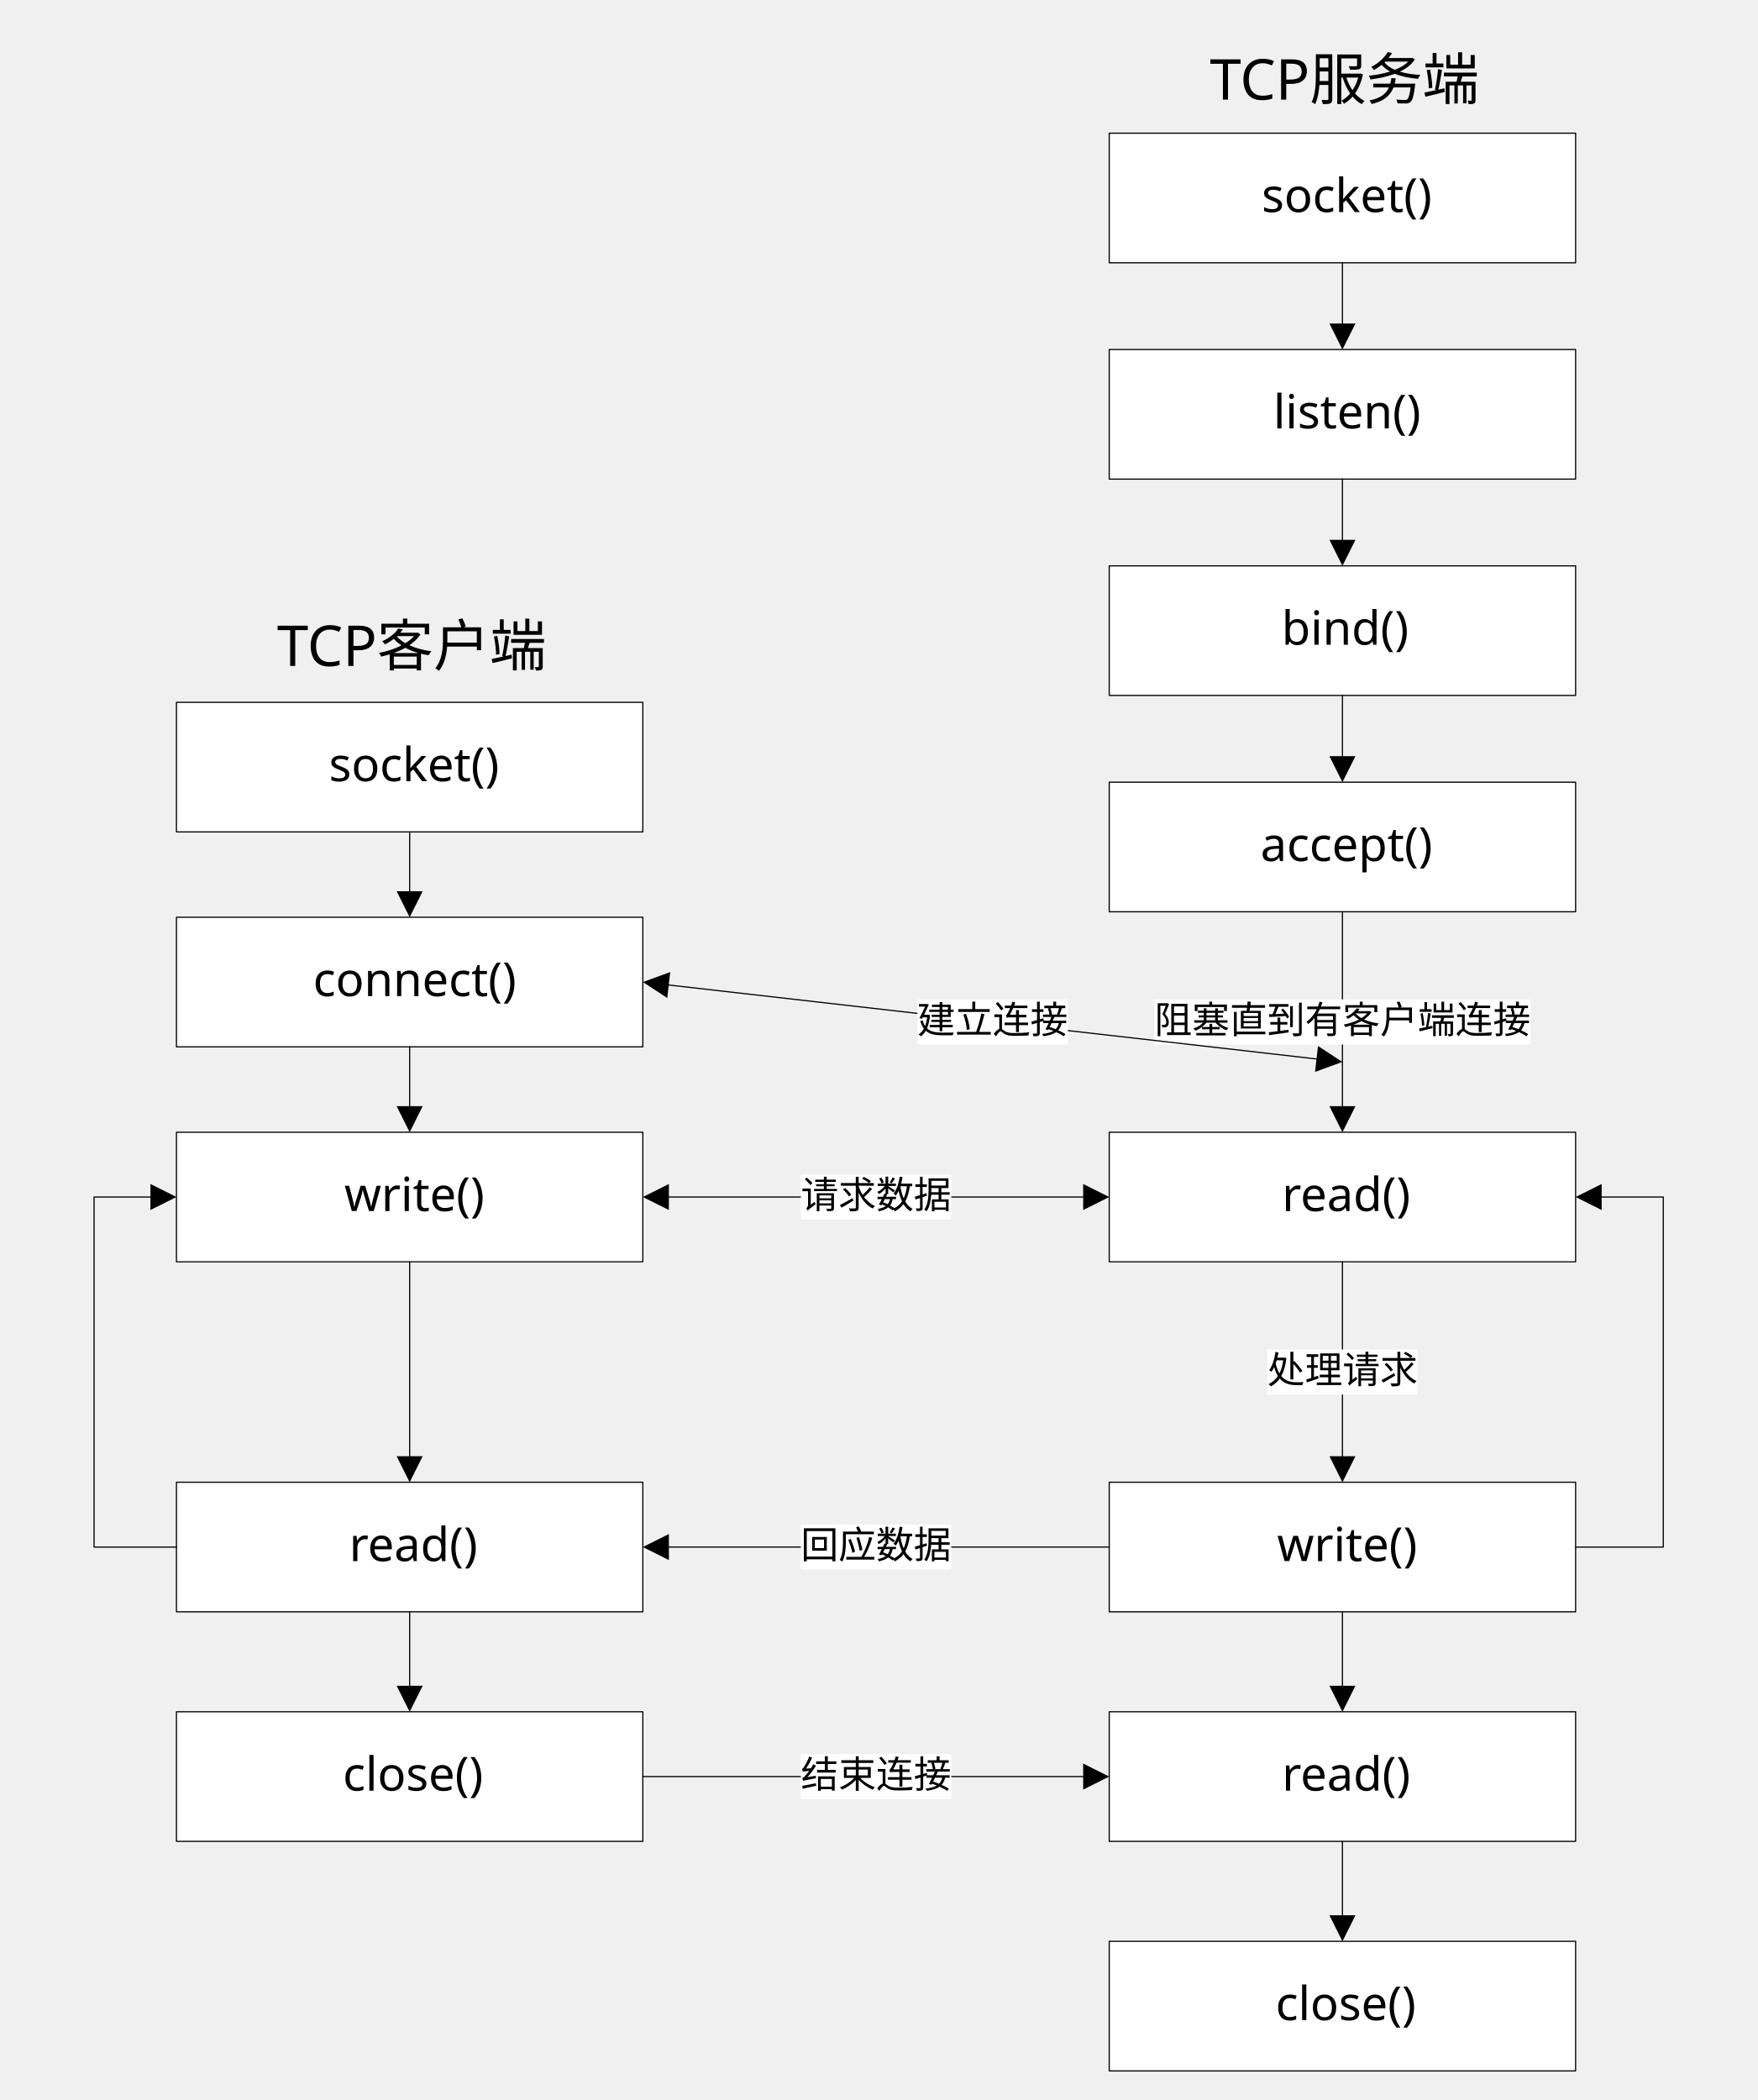
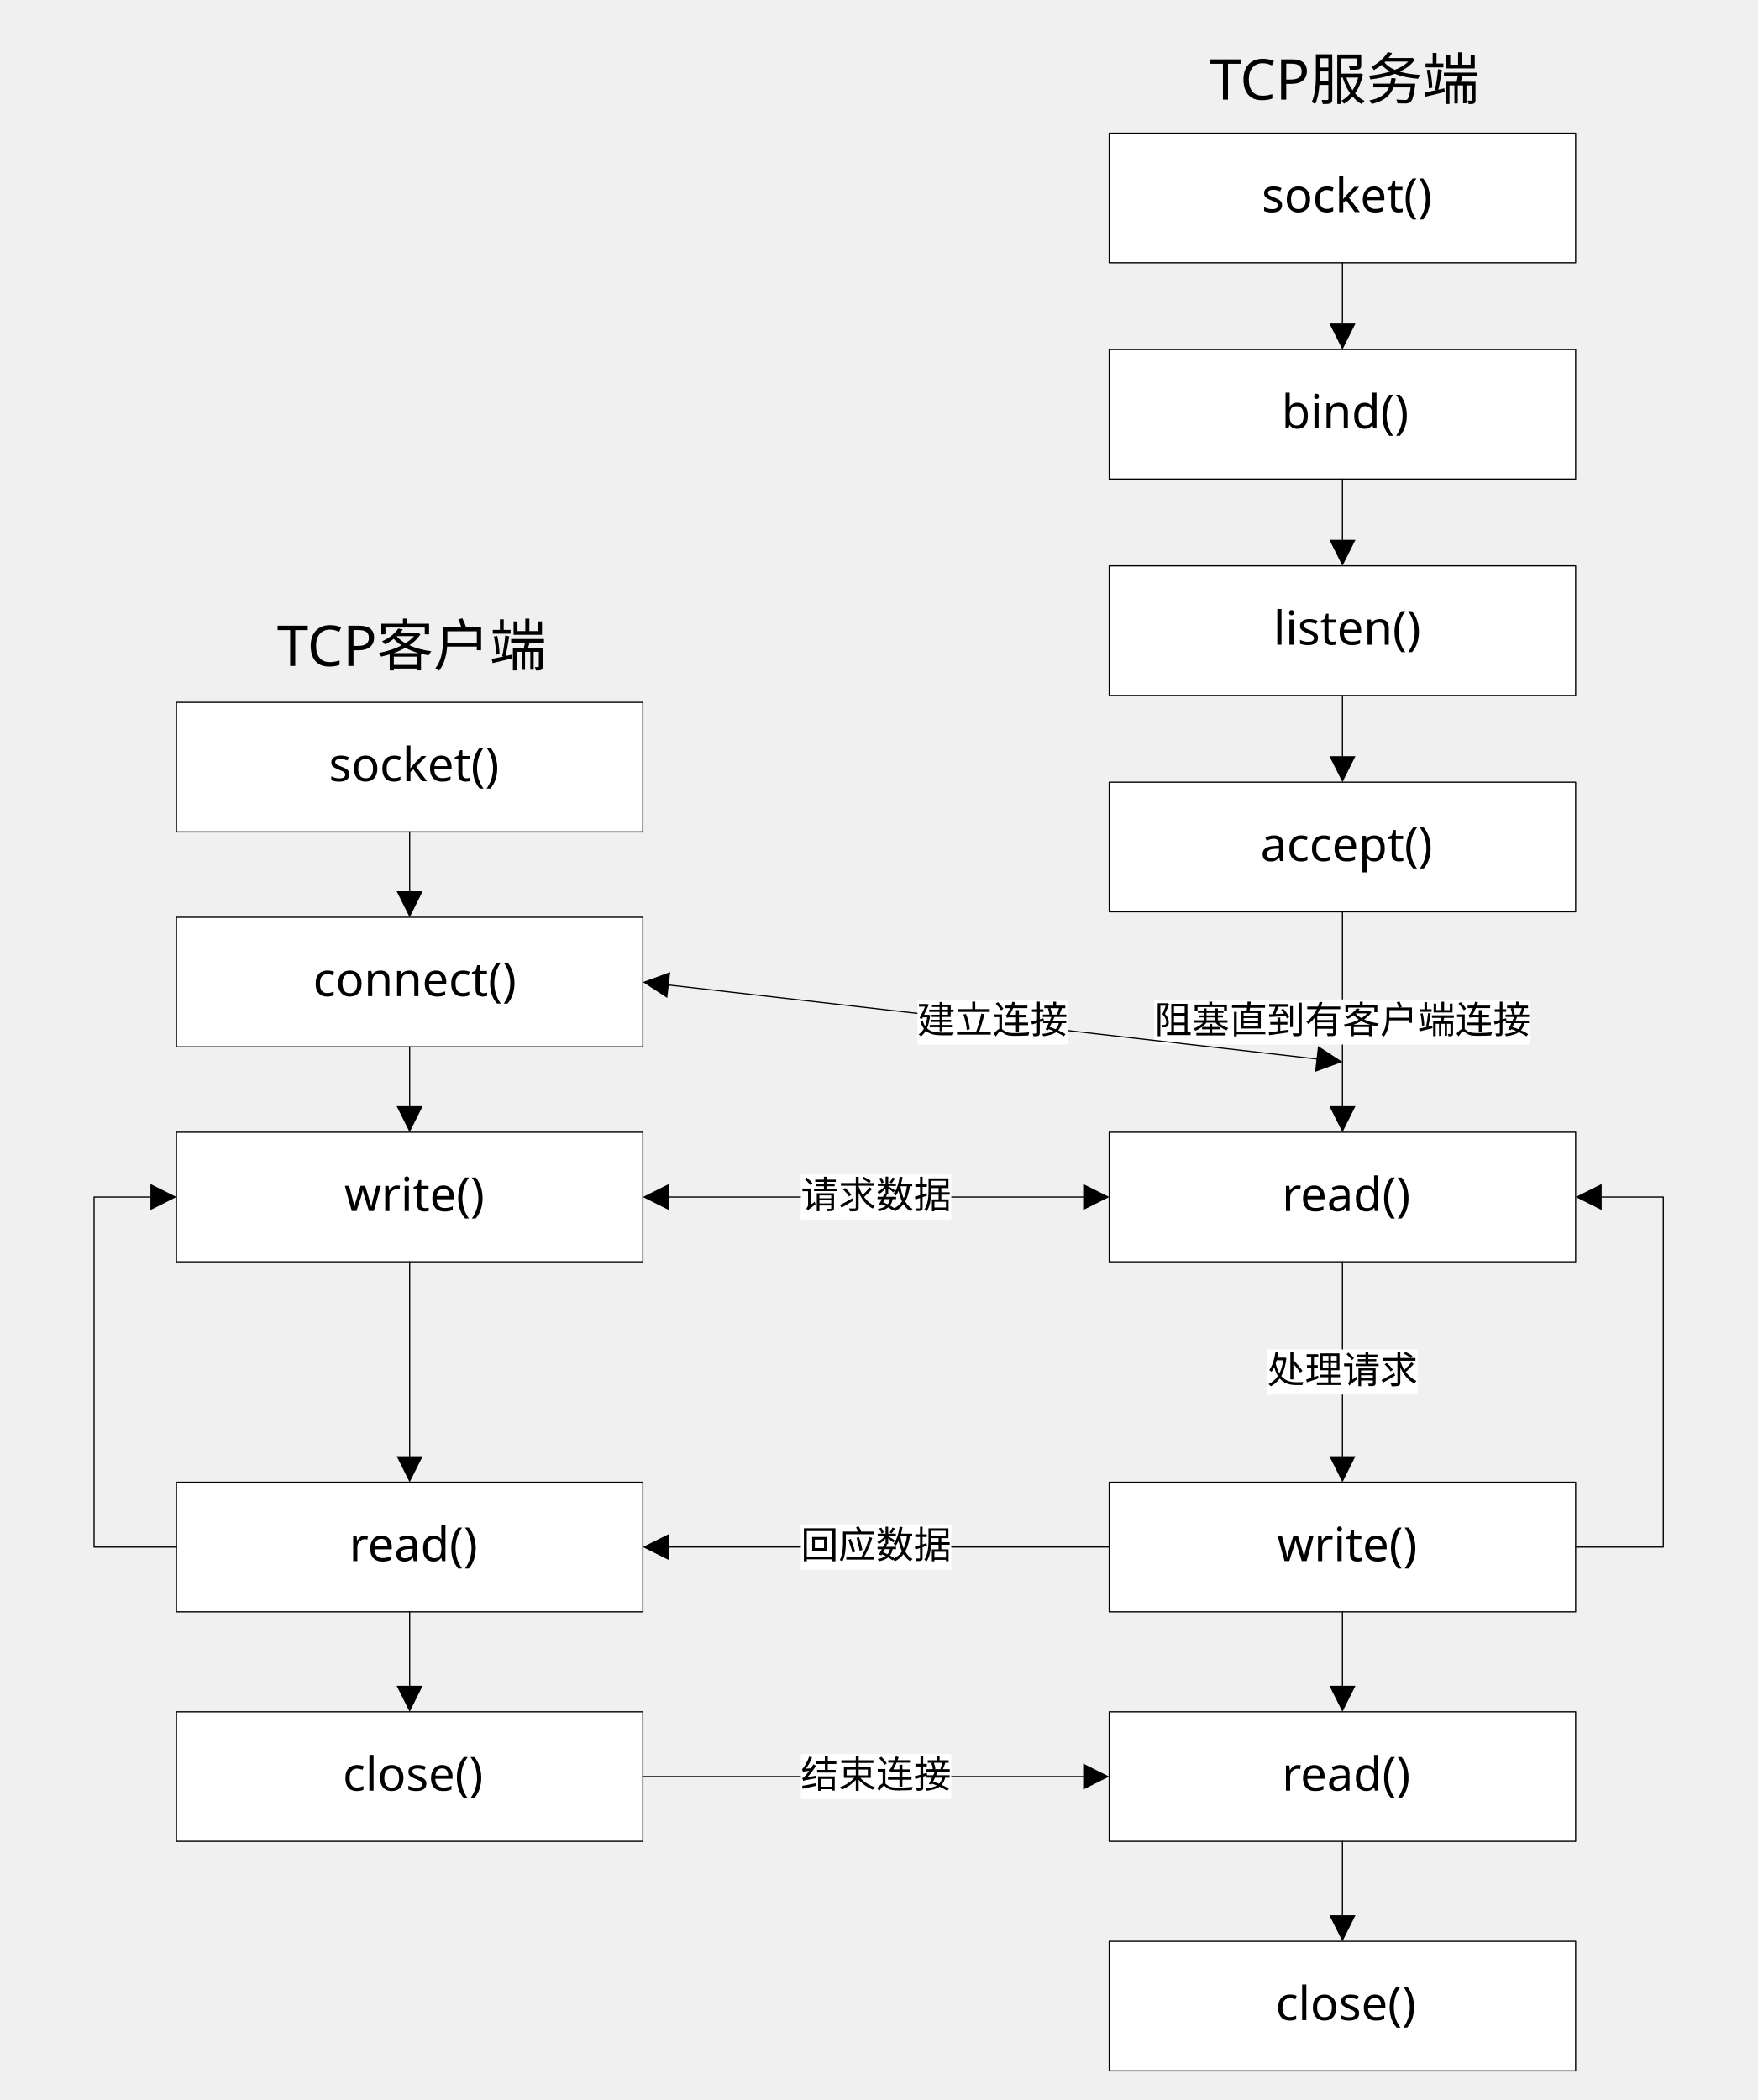
<svg xmlns="http://www.w3.org/2000/svg" xmlns:xlink="http://www.w3.org/1999/xlink" width="5.192in" height="6.204in" viewBox="0 0 373.817 446.695" xml:space="preserve" color-interpolation-filters="sRGB" class="st12">
  <style type="text/css">
	
		.st1 {fill:#ffffff;marker-end:url(#mrkr4-4);stroke:#000000;stroke-linecap:round;stroke-linejoin:round;stroke-width:0.25}
		.st2 {fill:#000000;fill-opacity:1;stroke:#000000;stroke-opacity:1;stroke-width:0.09}
		.st3 {fill:#000000;font-family:Segoe UI;font-size:0.833em}
		.st4 {fill:none;marker-end:url(#mrkr4-4);stroke:none;stroke-linecap:round;stroke-linejoin:round;stroke-width:0.25}
		.st5 {fill:#000000;font-family:Segoe UI;font-size:1em}
		.st6 {font-family:微软雅黑;font-size:1em}
		.st7 {marker-end:url(#mrkr4-4);stroke:#000000;stroke-linecap:round;stroke-linejoin:round;stroke-width:0.25}
		.st8 {fill:#ffffff;stroke:none;stroke-linecap:butt;stroke-width:7.2}
		.st9 {fill:#000000;font-family:微软雅黑;font-size:0.667em}
		.st10 {fill:#ffffff;stroke:none;stroke-linecap:butt}
		.st11 {marker-end:url(#mrkr4-4);marker-start:url(#mrkr4-130);stroke:#000000;stroke-linecap:round;stroke-linejoin:round;stroke-width:0.25}
		.st12 {fill:none;fill-rule:evenodd;font-size:12px;overflow:visible;stroke-linecap:square;stroke-miterlimit:3}
	
	</style>
  <defs id="Markers">
    <g id="lend4">
      <path d="M 2 1 L 0 0 L 2 -1 L 2 1 " style="stroke:none" />
    </g>
    <marker id="mrkr4-4" class="st2" refX="-22.16" orient="auto" markerUnits="strokeWidth" overflow="visible">
      <use xlink:href="#lend4" transform="scale(-11.08,-11.08) " />
    </marker>
    <marker id="mrkr4-130" class="st2" refX="20.72" orient="auto" markerUnits="strokeWidth" overflow="visible">
      <use xlink:href="#lend4" transform="scale(11.08) " />
    </marker>
  </defs>
  <g>
    <g id="shape1-1" transform="translate(37.53,-269.737)">
      <rect x="0" y="419.132" width="99.213" height="27.563" class="st1" />
      <text x="32.43" y="435.91" class="st3">socket()</text>
    </g>
    <g id="shape2-6" transform="translate(37.53,-224.017)">
      <rect x="0" y="419.132" width="99.213" height="27.563" class="st1" />
      <text x="29.07" y="435.91" class="st3">connect()</text>
    </g>
    <g id="shape3-10" transform="translate(37.53,-178.297)">
      <rect x="0" y="419.132" width="99.213" height="27.563" class="st1" />
      <text x="35.72" y="435.91" class="st3">write()</text>
    </g>
    <g id="shape4-14" transform="translate(37.53,-103.84)">
      <rect x="0" y="419.132" width="99.213" height="27.563" class="st1" />
      <text x="36.75" y="435.91" class="st3">read()</text>
    </g>
    <g id="shape5-18" transform="translate(37.53,-297.352)">
      <rect x="0" y="424.018" width="99.213" height="22.677" class="st4" />
      <text x="21.39" y="439.01" class="st5">TCP<tspan class="st6">客户端</tspan>
      </text>
    </g>
    <g id="shape6-23" transform="translate(80.0497,-269.737)">
      <path d="M7.09 446.7 L7.09 459.31" class="st7" />
    </g>
    <g id="shape7-28" transform="translate(80.0497,-224.017)">
      <path d="M7.09 446.7 L7.09 459.31" class="st7" />
    </g>
    <g id="shape8-33" transform="translate(80.0497,-178.297)">
      <path d="M7.09 446.7 L7.09 488.05" class="st7" />
    </g>
    <g id="shape9-38" transform="translate(30.4434,-117.622)">
      <path d="M7.09 446.7 L-10.44 446.7 L-10.44 372.24 L1.55 372.24" class="st7" />
    </g>
    <g id="shape10-43" transform="translate(37.53,-55.017)">
      <rect x="0" y="419.132" width="99.213" height="27.563" class="st1" />
      <text x="35.4" y="435.91" class="st3">close()</text>
    </g>
    <g id="shape11-47" transform="translate(80.0497,-103.84)">
      <path d="M7.09 446.7 L7.09 462.42" class="st7" />
    </g>
    <g id="shape12-52" transform="translate(235.955,-390.801)">
      <rect x="0" y="419.132" width="99.213" height="27.563" class="st1" />
      <text x="32.43" y="435.91" class="st3">socket()</text>
    </g>
    <g id="shape13-56" transform="translate(235.955,-252.753)">
      <rect x="0" y="419.132" width="99.213" height="27.563" class="st1" />
      <text x="32.18" y="435.91" class="st3">accept()</text>
    </g>
    <g id="shape14-60" transform="translate(235.955,-178.297)">
      <rect x="0" y="419.132" width="99.213" height="27.563" class="st1" />
      <text x="36.75" y="435.91" class="st3">read()</text>
    </g>
    <g id="shape15-64" transform="translate(235.955,-103.84)">
      <rect x="0" y="419.132" width="99.213" height="27.563" class="st1" />
      <text x="35.72" y="435.91" class="st3">write()</text>
    </g>
    <g id="shape16-68" transform="translate(235.955,-417.824)">
      <rect x="0" y="424.018" width="99.213" height="22.677" class="st4" />
      <text x="21.39" y="439.01" class="st5">TCP<tspan class="st6">服务端</tspan>
      </text>
    </g>
    <g id="shape17-73" transform="translate(278.475,-390.801)">
      <path d="M7.09 446.7 L7.09 459.61" class="st7" />
    </g>
    <g id="shape18-78" transform="translate(278.475,-252.753)">
      <path d="M7.09 446.7 L7.09 488.05" class="st7" />
      <rect x="-32.913" y="465.342" width="80" height="9.6" class="st8" />
      <text x="-32.91" y="472.54" class="st9">阻塞直到有客户端连接</text>
    </g>
    <g id="shape19-85" transform="translate(278.475,-178.297)">
      <path d="M7.09 446.7 L7.09 488.05" class="st7" />
      <rect x="-8.913" y="465.342" width="32" height="9.6" class="st10" />
      <text x="-8.91" y="472.54" class="st9">处理请求</text>
    </g>
    <g id="shape20-92" transform="translate(328.081,-117.622)">
      <path d="M7.09 446.7 L25.74 446.7 L25.74 372.24 L12.63 372.24" class="st7" />
    </g>
    <g id="shape21-97" transform="translate(235.955,-6.19391)">
      <rect x="0" y="419.132" width="99.213" height="27.563" class="st1" />
      <text x="35.4" y="435.91" class="st3">close()</text>
    </g>
    <g id="shape22-101" transform="translate(278.475,-103.84)">
      <path d="M7.09 446.7 L7.09 462.42" class="st7" />
    </g>
-     <g id="shape23-106" transform="translate(235.955,-298.769)">
+     <g id="shape25-115" transform="translate(235.955,-344.785)">
      <rect x="0" y="419.132" width="99.213" height="27.563" class="st1" />
      <text x="36.66" y="435.91" class="st3">bind()</text>
    </g>
    <g id="shape24-110" transform="translate(278.475,-298.769)">
      <path d="M7.09 446.7 L7.09 459.61" class="st7" />
    </g>
-     <g id="shape25-115" transform="translate(235.955,-344.785)">
+     <g id="shape23-106" transform="translate(235.955,-298.769)">
      <rect x="0" y="419.132" width="99.213" height="27.563" class="st1" />
      <text x="34.91" y="435.91" class="st3">listen()</text>
    </g>
    <g id="shape26-119" transform="translate(278.475,-344.785)">
      <path d="M7.09 446.7 L7.09 459.61" class="st7" />
    </g>
    <g id="shape29-124" transform="translate(136.743,-237.798)">
      <path d="M5.15 447.28 L5.5 447.32 L143.31 463.05" class="st11" />
      <rect x="58.41" y="450.387" width="32" height="9.6" class="st8" />
      <text x="58.41" y="457.59" class="st9">建立连接</text>
    </g>
    <g id="shape30-134" transform="translate(136.743,-184.992)">
      <path d="M5.18 439.61 L5.54 439.61 L93.67 439.61" class="st11" />
      <rect x="33.606" y="434.809" width="32" height="9.6" class="st8" />
      <text x="33.61" y="442.01" class="st9">请求数据</text>
    </g>
    <g id="shape31-143" transform="translate(235.955,-110.535)">
      <path d="M0 439.61 L-93.67 439.61" class="st7" />
      <rect x="-65.606" y="434.809" width="32" height="9.6" class="st8" />
      <text x="-65.61" y="442.01" class="st9">回应数据</text>
    </g>
    <g id="shape32-150" transform="translate(235.955,-55.017)">
      <rect x="0" y="419.132" width="99.213" height="27.563" class="st1" />
      <text x="36.75" y="435.91" class="st3">read()</text>
    </g>
    <g id="shape33-154" transform="translate(278.475,-55.017)">
      <path d="M7.09 446.7 L7.09 462.42" class="st7" />
    </g>
    <g id="shape34-159" transform="translate(136.743,-61.7119)">
      <path d="M0 439.61 L93.67 439.61" class="st7" />
      <rect x="33.606" y="434.809" width="32" height="9.6" class="st8" />
      <text x="33.61" y="442.01" class="st9">结束连接</text>
    </g>
  </g>
</svg>
